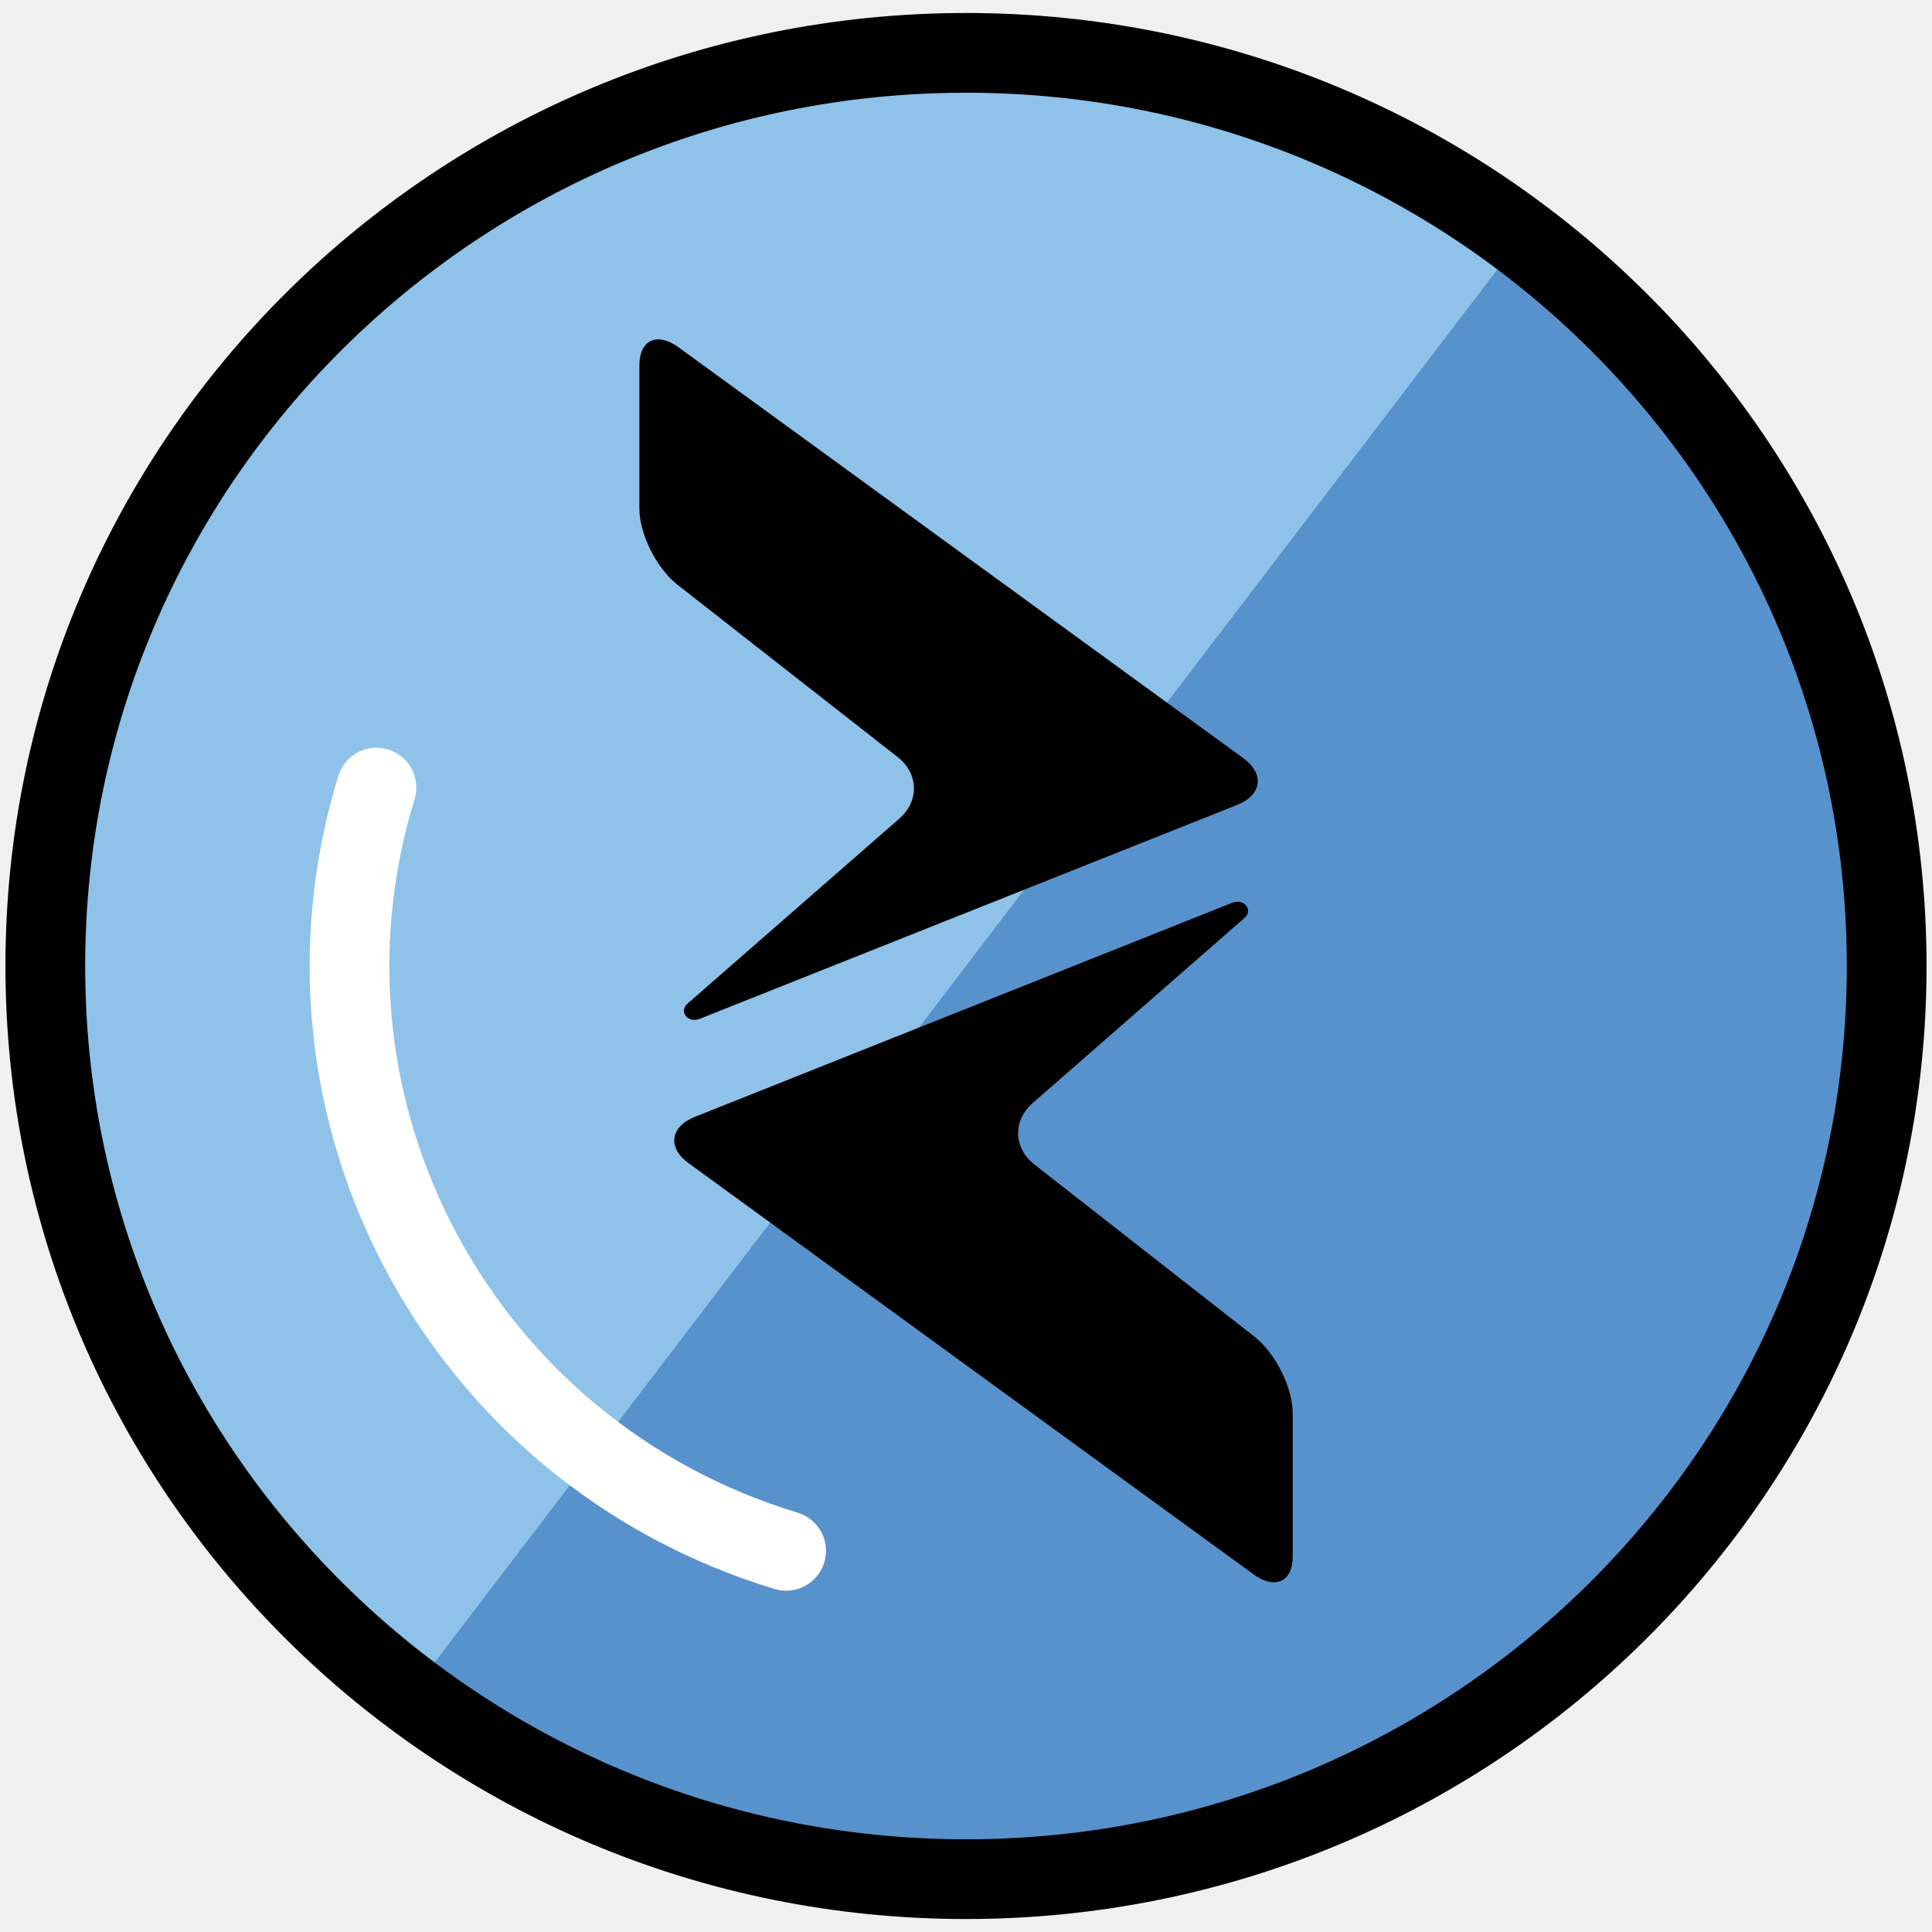
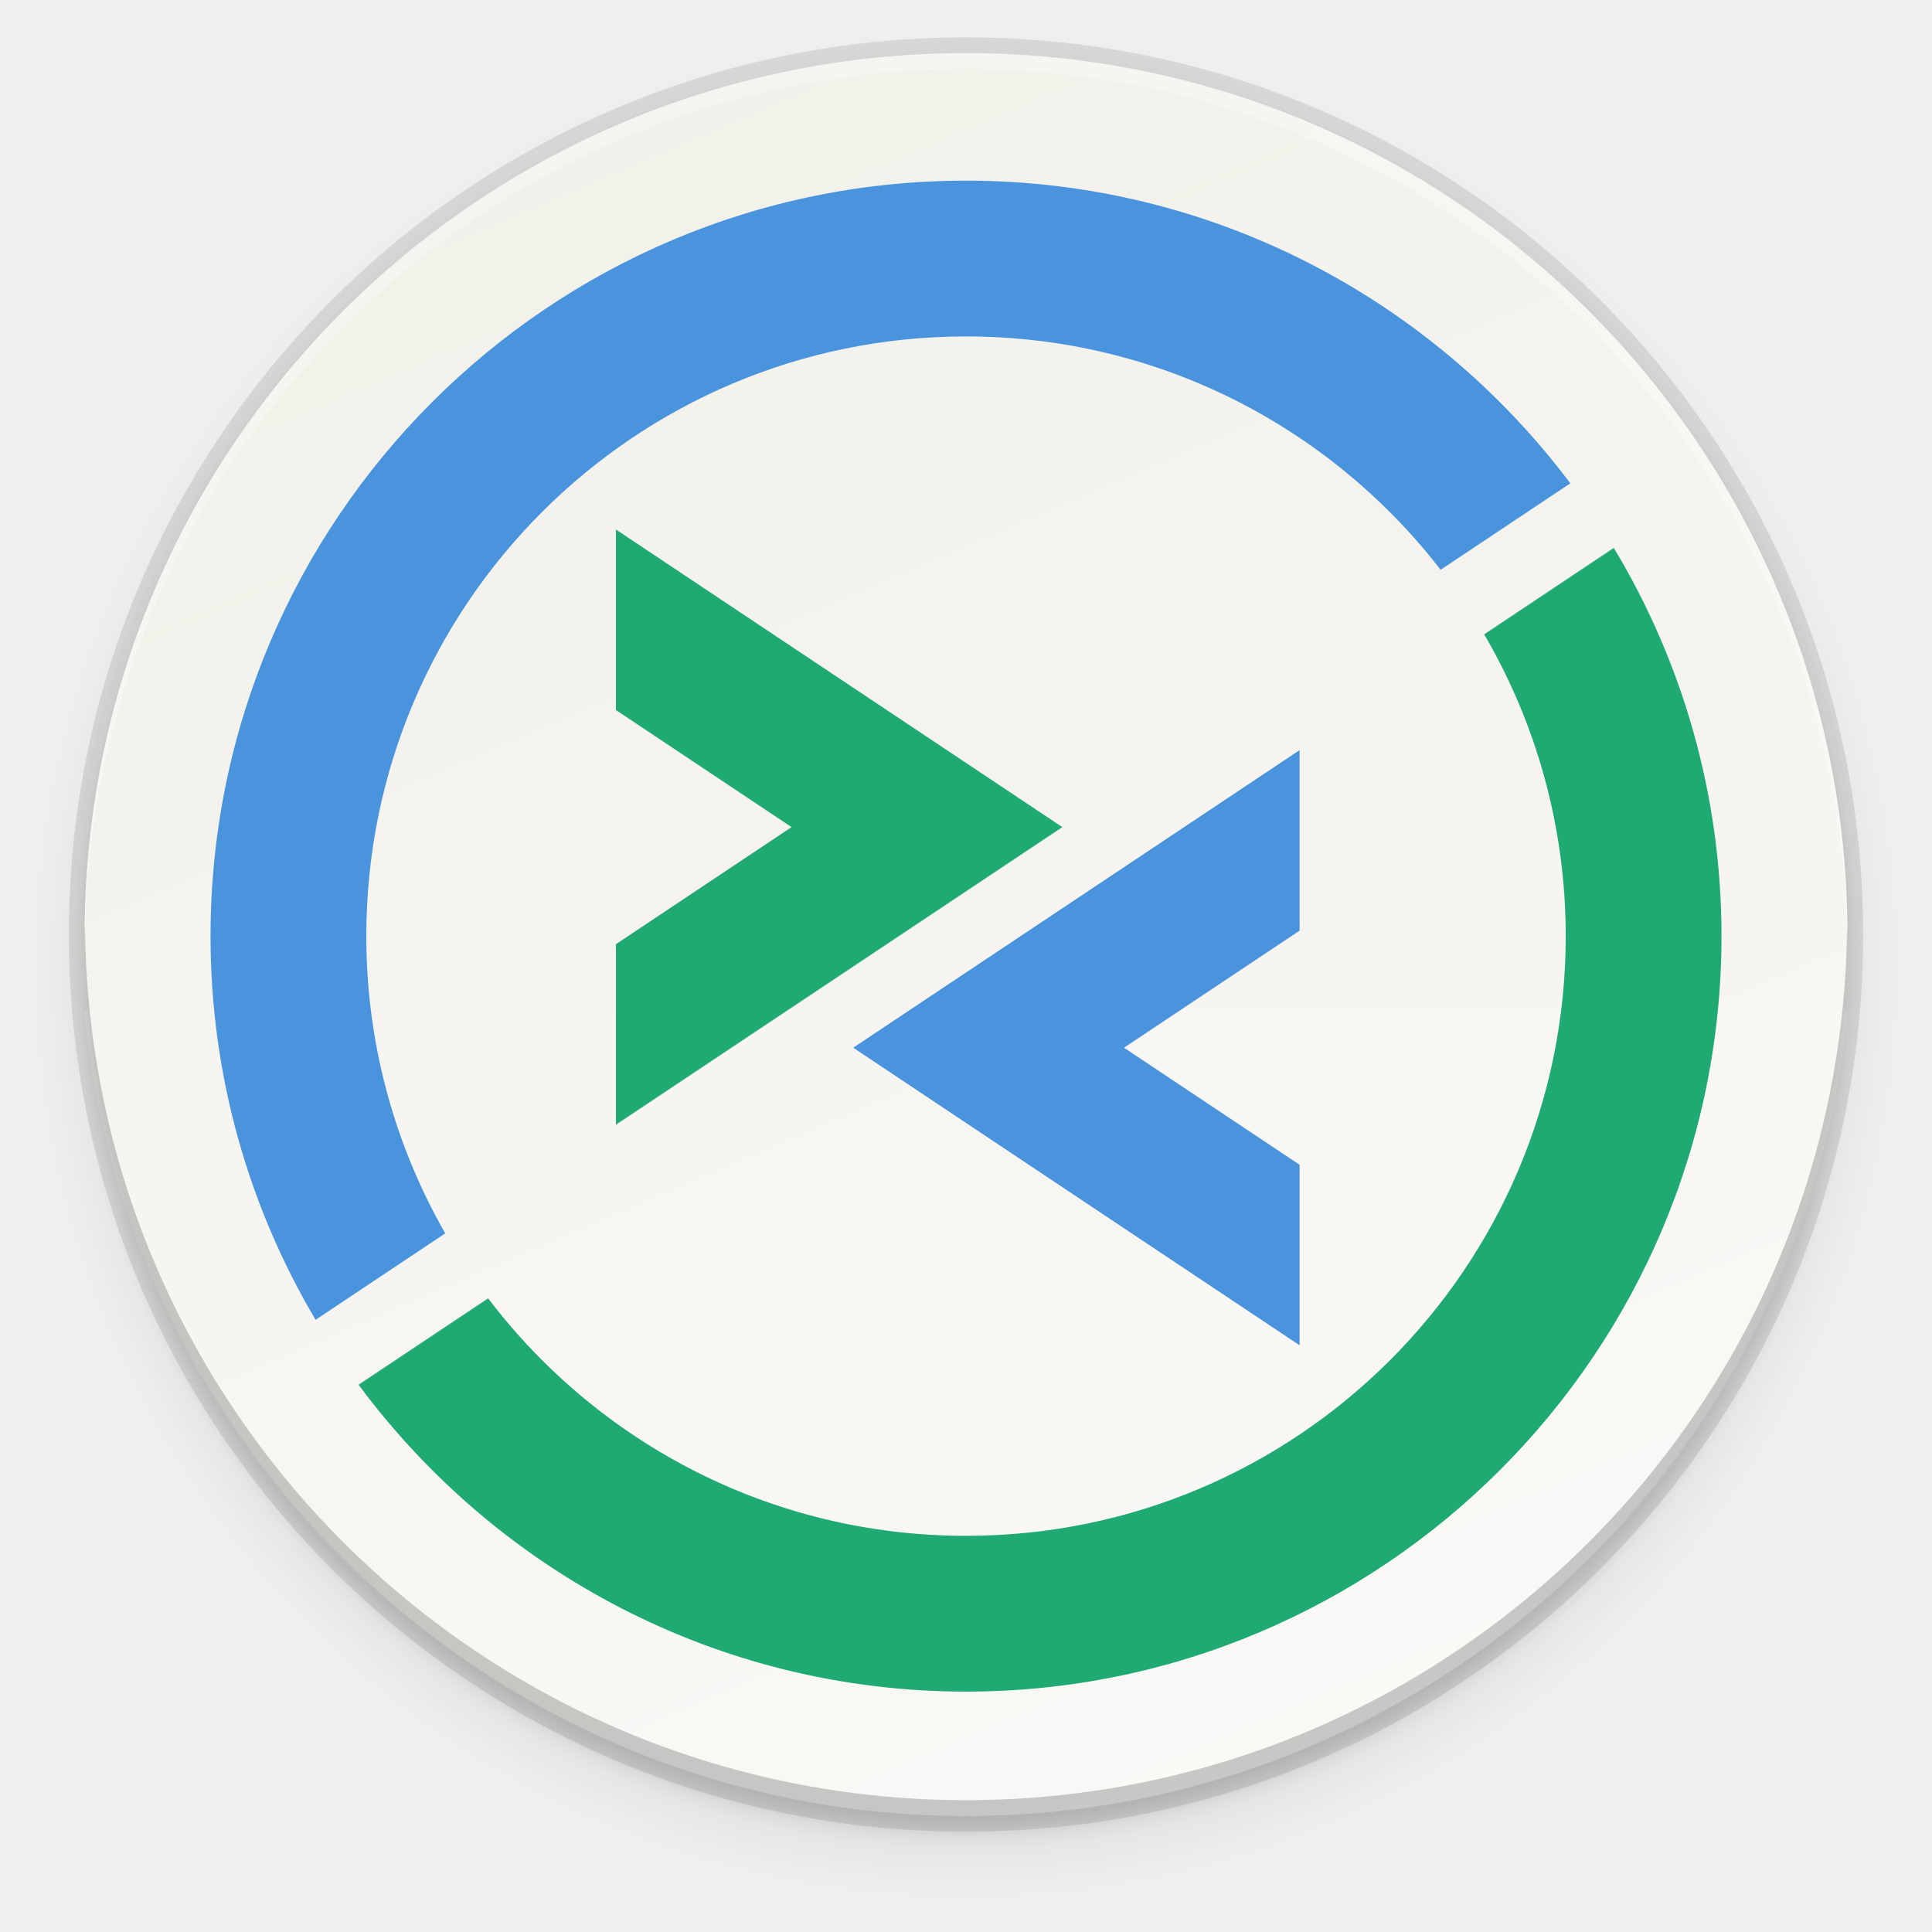
- <svg xmlns="http://www.w3.org/2000/svg" version="1.1" id="Layer_1" x="0px" y="0px" width="128px" height="128px" viewBox="0 0 128 128" style="enable-background:new 0 0 128 128;" xml:space="preserve">
-   <g>
-     <path style="fill:#5892CD;" d="M124.695,69.993c-3.331,33.246-33.211,57.517-66.73,54.204   C24.448,120.895-0.036,91.259,3.307,58.014C6.637,24.765,36.522,0.495,70.04,3.808C103.553,7.106,128.034,36.733,124.695,69.993z" />
-     <path style="fill:#8FC2E9;" d="M27.19,112.243C0.326,92.077-4.968,54.138,15.364,27.491C35.693,0.851,73.949-4.403,100.803,15.763" />
-     <path style="fill:none;stroke:#010101;stroke-width:5.283;stroke-miterlimit:10;" d="M124.998,64   c0,33.412-27.311,60.499-60.993,60.499C30.315,124.499,3.002,97.412,3.002,64c0-33.423,27.313-60.498,61.003-60.498   C97.688,3.502,124.998,30.577,124.998,64z" />
-     <path style="fill:none;stroke:#FFFFFF;stroke-width:5.283;stroke-linecap:round;stroke-miterlimit:10;" d="M52.081,102.746   C30.514,96.21,18.364,73.571,24.94,52.179" />
-     <path style="fill:#010101;" d="M83.035,104.293c1.43,1.051,2.611,0.515,2.611-1.172v-9.49c0-1.695-1.146-3.975-2.528-5.071   L68.541,77.157c-1.398-1.081-1.45-2.914-0.128-4.073l13.99-12.225c0.667-0.509,0.06-1.364-0.763-1.05L46.059,73.985   c-1.671,0.658-1.859,2.053-0.426,3.087L83.035,104.293z" />
-     <path style="fill:#010101;" d="M44.964,23.016c-1.43-1.045-2.604-0.496-2.604,1.19v9.49c0,1.688,1.141,3.962,2.521,5.042   l14.584,11.415c1.396,1.08,1.45,2.911,0.13,4.071L45.597,66.452c-0.666,0.523-0.059,1.369,0.764,1.047l35.583-14.163   c1.67-0.661,1.856-2.061,0.425-3.107L44.964,23.016z" />
+ <svg xmlns="http://www.w3.org/2000/svg" xmlns:xlink="http://www.w3.org/1999/xlink" width="64.956mm" height="64.956mm" viewBox="0 0 64.956 64.956" version="1.1" id="svg4705">
+   <defs id="defs4699">
+     <linearGradient xlink:href="#linearGradient954" id="linearGradient11065" x1="104" y1="44" x2="200" y2="268" gradientUnits="userSpaceOnUse" gradientTransform="matrix(0.2645833,0,0,0.2645833,-202.7464,-217.0202)" />
+     <linearGradient id="linearGradient954">
+       <stop id="stop950" offset="0" style="stop-color:#faf8f6;stop-opacity:1" />
+       <stop id="stop952" offset="1" style="stop-color:#f1f0e9;stop-opacity:1" />
+     </linearGradient>
+     <filter style="color-interpolation-filters:sRGB" id="filter11191" x="-0.012" width="1.024" y="-0.012" height="1.024">
+       <feGaussianBlur stdDeviation="1.12" id="feGaussianBlur11193" />
+     </filter>
+     <filter style="color-interpolation-filters:sRGB" id="filter11210" x="-0.048" width="1.096" y="-0.048" height="1.096">
+       <feGaussianBlur stdDeviation="4.48" id="feGaussianBlur11212" />
+     </filter>
+   </defs>
+   <g id="layer1" transform="translate(-130.0516,-144.3254)">
+     <circle style="display:inline;opacity:0.1;fill:#000000;fill-opacity:1;stroke:none;stroke-width:1;stroke-linecap:round;stroke-linejoin:round;stroke-miterlimit:4;stroke-dasharray:none;stroke-opacity:1;filter:url(#filter11210);enable-background:new" id="path11042-0" r="112" cy="122.752" cx="122.752" transform="matrix(0.2645833,0,0,0.2645833,130.0516,144.3254)" />
+     <circle style="display:inline;opacity:0.1;fill:#000000;fill-opacity:1;stroke:none;stroke-width:1;stroke-linecap:round;stroke-linejoin:round;stroke-miterlimit:4;stroke-dasharray:none;stroke-opacity:1;filter:url(#filter11191);enable-background:new" id="path11042-6" r="112" cy="120.752" cx="122.752" transform="matrix(0.2645833,0,0,0.2645833,130.0516,144.3254)" />
+     <circle style="display:inline;opacity:0.1;fill:#000000;fill-opacity:1;stroke:none;stroke-width:0.265;stroke-linecap:round;stroke-linejoin:round;stroke-miterlimit:4;stroke-dasharray:none;stroke-opacity:1;enable-background:new" id="path11042-7" cy="175.745" cx="162.53" r="30.162" />
+     <circle style="display:inline;opacity:1;fill:url(#linearGradient11065);fill-opacity:1;stroke:none;stroke-width:0.265;stroke-linecap:round;stroke-linejoin:round;stroke-miterlimit:4;stroke-dasharray:none;stroke-opacity:1;enable-background:new" id="path11042" r="29.633" cy="-175.745" cx="-162.53" transform="scale(-1)" />
+     <path style="display:inline;opacity:0.1;fill:#ffffff;fill-opacity:1;stroke:none;stroke-width:2.822;stroke-linecap:round;stroke-linejoin:round;stroke-miterlimit:4;stroke-dasharray:none;stroke-opacity:1;enable-background:new" d="m 132.896,178.311 a 29.775,29.775 0 0 0 29.627,27.068 29.775,29.775 0 0 0 29.639,-27.068 z" id="rect12119" />
+     <g style="display:inline;enable-background:new" id="g1019" transform="matrix(0.661071,0,0,0.661071,137.1301,150.3992)">
+       <g id="g863">
+         <g id="g855">
+           <polygon style="fill:#20aa73" class="st1" points="20.618,17.742 20.618,26.923 29.549,32.877 20.618,38.831 20.618,48.012 43.32,32.877 " id="polygon853" />
+         </g>
+         <g id="g861">
+           <g id="g859">
+             <polygon style="fill:#4a93dd" class="st2" points="55.388,59.232 55.388,50.051 46.457,44.097 55.388,38.143 55.388,28.962 32.685,44.097 " id="polygon857" />
+           </g>
+         </g>
+       </g>
+       <g id="g873">
+         <g id="g867">
+           <path style="fill:#20aa73" class="st1" d="m 64.776,23.074 c 2.632,4.509 4.147,9.75 4.147,15.348 0,16.845 -13.656,30.5 -30.5,30.5 -9.922,0 -18.734,-4.741 -24.304,-12.077 L 7.53,61.238 c 7.005,9.461 18.243,15.607 30.892,15.607 21.186,0 38.423,-17.236 38.423,-38.423 0,-7.215 -2.002,-13.97 -5.476,-19.744 z" id="path865" />
+         </g>
+         <g id="g871">
+           <path style="fill:#4a93dd" class="st2" d="m 7.922,38.423 c 0,-16.845 13.656,-30.5 30.5,-30.5 9.826,0 18.561,4.652 24.139,11.868 l 6.596,-4.397 C 62.142,6.053 50.976,0 38.423,0 17.236,0 0,17.236 0,38.423 0,45.543 1.954,52.212 5.343,57.936 L 11.937,53.54 C 9.387,49.083 7.922,43.925 7.922,38.423 Z" id="path869" />
+         </g>
+       </g>
+     </g>
+     <path style="display:inline;opacity:0.3;fill:#ffffff;fill-opacity:1;stroke:none;stroke-width:0.265;stroke-linecap:round;stroke-linejoin:round;stroke-miterlimit:4;stroke-dasharray:none;stroke-opacity:1;enable-background:new" d="m 162.53,146.112 a 29.633,29.633 0 0 0 -29.633,29.633 29.633,29.633 0 0 0 0.011,0.31 29.633,29.633 0 0 1 29.622,-29.414 29.633,29.633 0 0 1 29.622,29.324 29.633,29.633 0 0 0 0.011,-0.22 29.633,29.633 0 0 0 -29.633,-29.633 z" id="path11042-1" />
+     <path style="display:inline;opacity:0.2;fill:#000000;fill-opacity:1;stroke:none;stroke-width:0.265;stroke-linecap:round;stroke-linejoin:round;stroke-miterlimit:4;stroke-dasharray:none;stroke-opacity:1;enable-background:new" d="m 162.53,205.379 a 29.633,29.633 0 0 1 -29.633,-29.633 29.633,29.633 0 0 1 0.011,-0.31 29.633,29.633 0 0 0 29.622,29.414 29.633,29.633 0 0 0 29.622,-29.324 29.633,29.633 0 0 1 0.011,0.22 29.633,29.633 0 0 1 -29.633,29.633 z" id="path11042-1-7" />
  </g>
</svg>
